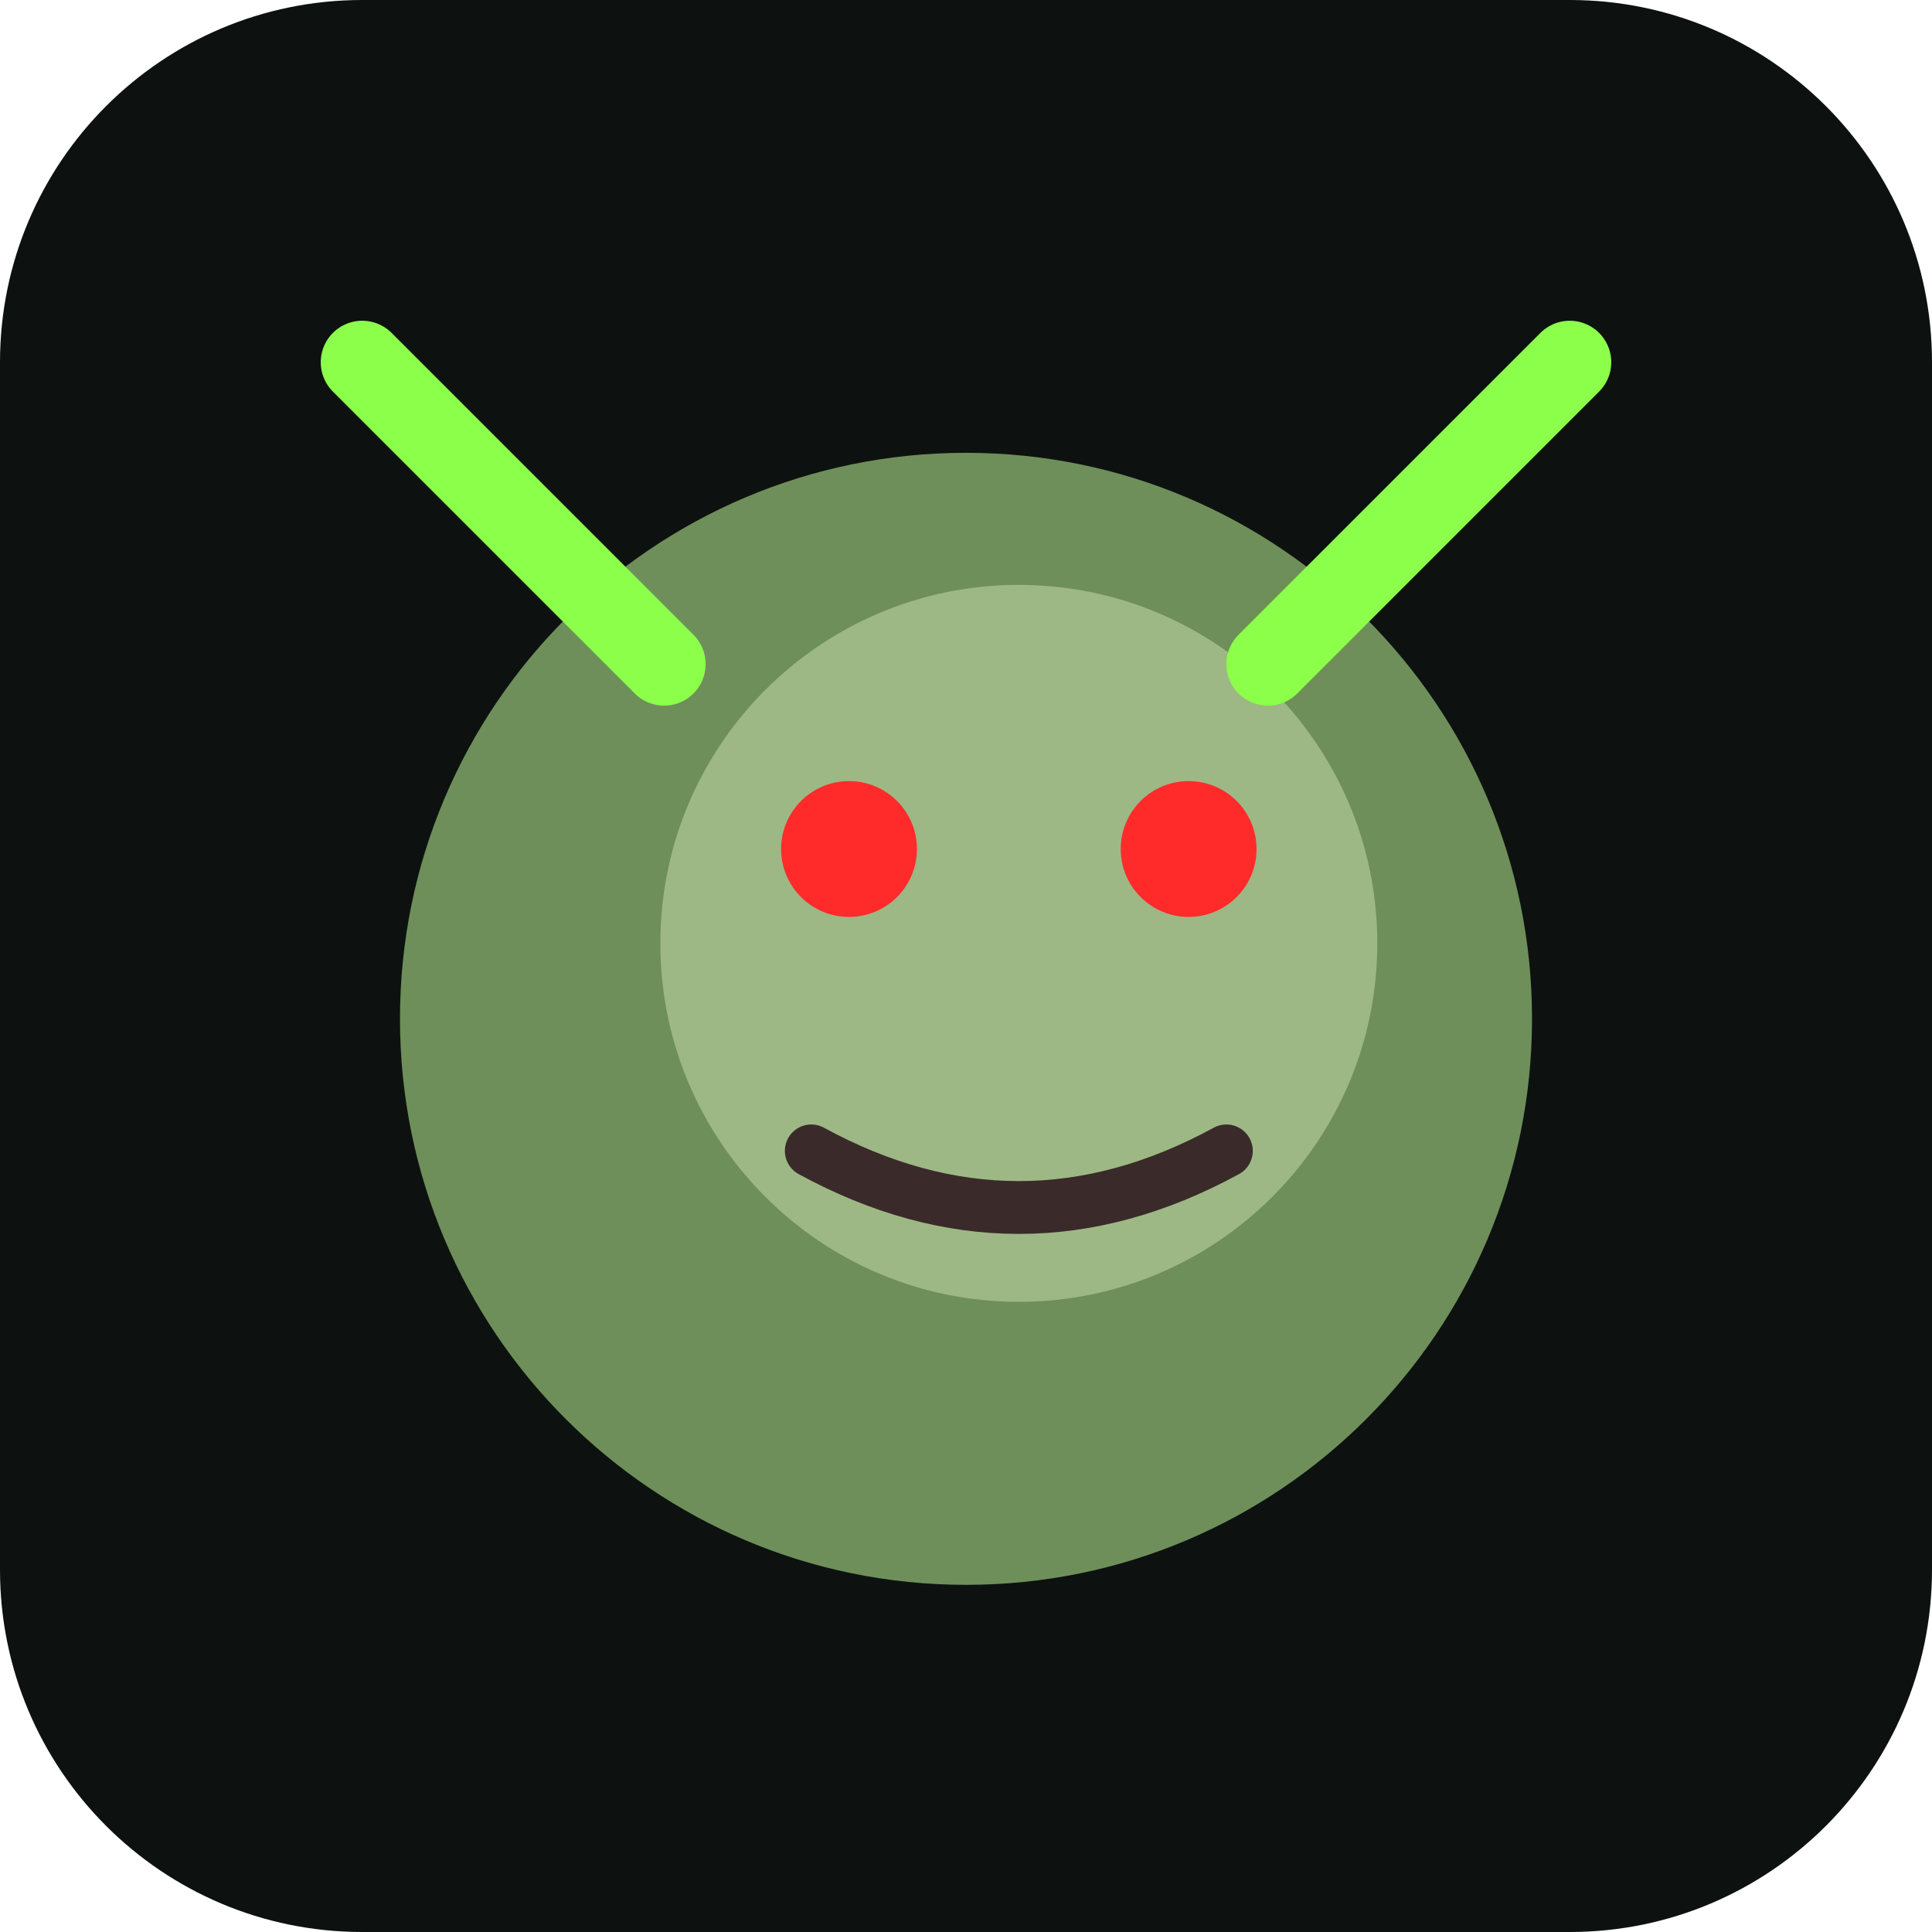
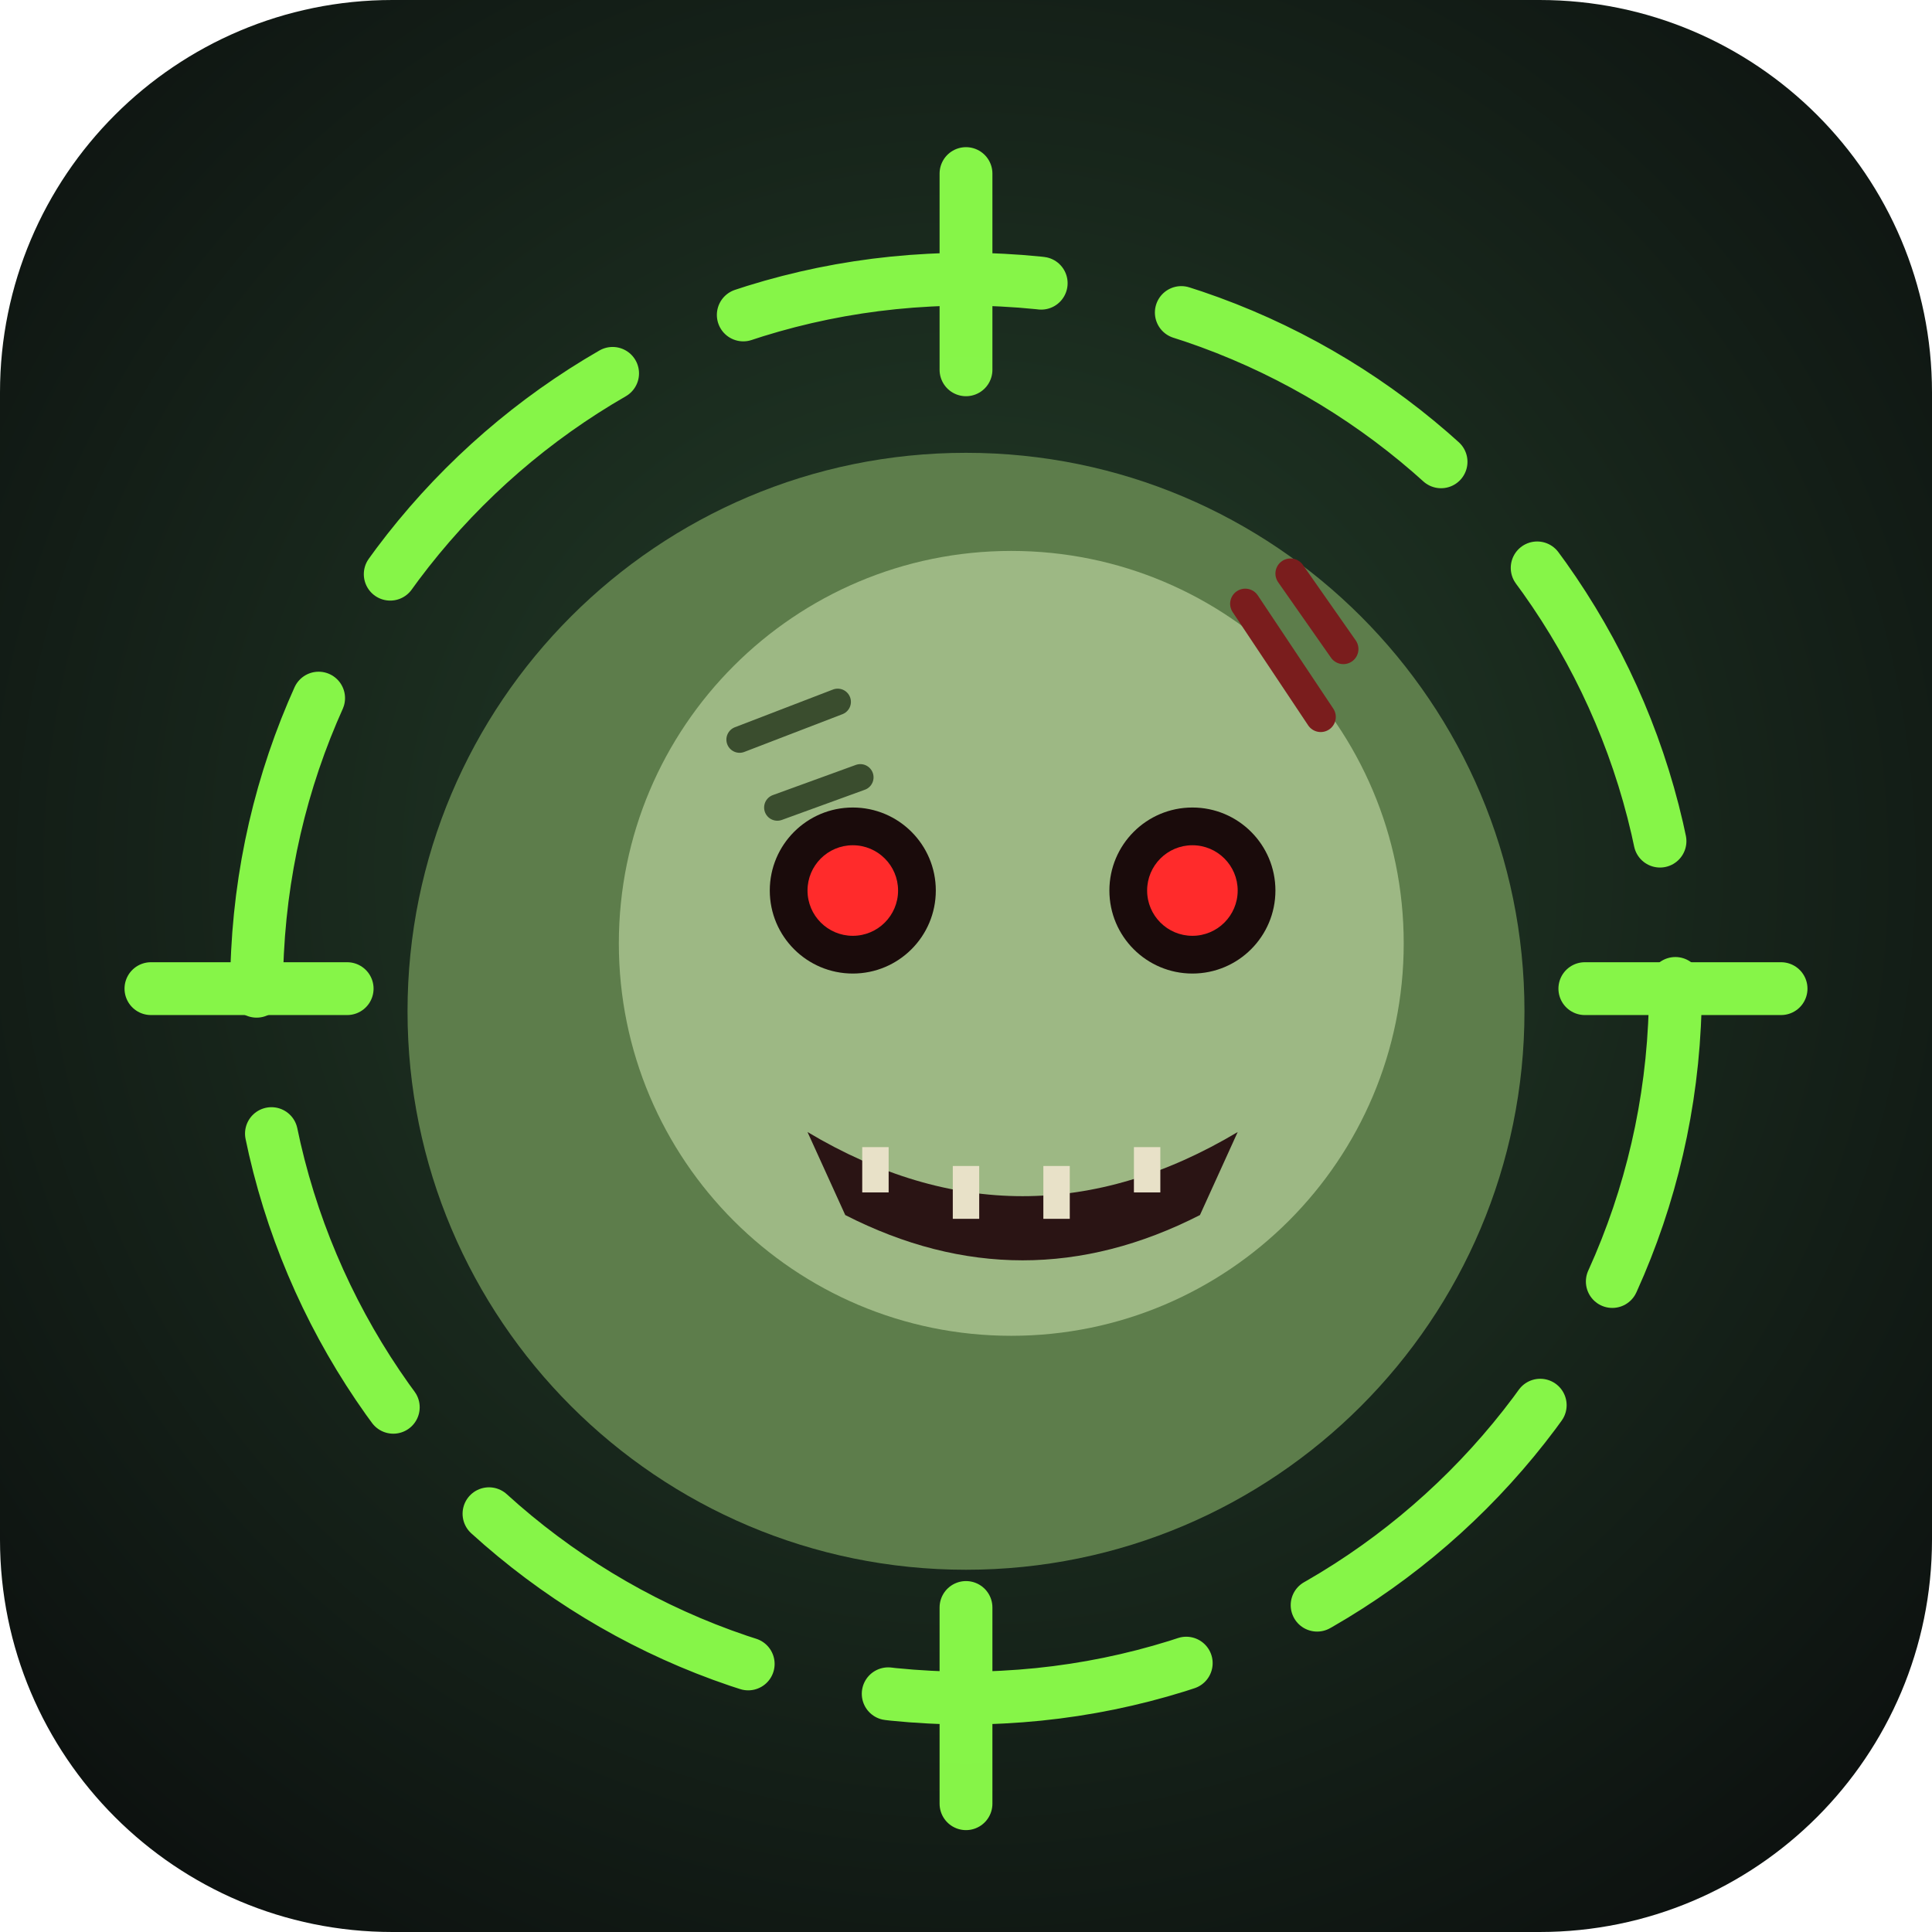
<svg xmlns="http://www.w3.org/2000/svg" viewBox="0 0 512 512">
-   <rect width="512" height="512" rx="96" fill="#0d1210" />
-   <circle cx="256" cy="270" r="150" fill="#6e8f5a" />
-   <circle cx="270" cy="250" r="95" fill="#9db884" />
-   <circle cx="225" cy="225" r="18" fill="#ff2b2b" />
-   <circle cx="315" cy="225" r="18" fill="#ff2b2b" />
-   <path d="M215 305 q55 30 110 0" stroke="#3a2a2a" stroke-width="14" fill="none" stroke-linecap="round" />
-   <path d="M96 96 L176 176 M416 96 L336 176" stroke="#8cff4a" stroke-width="22" stroke-linecap="round" />
+   <defs>
+     <radialGradient id="bg" cx="50%" cy="45%" r="65%">
+       <stop offset="0" stop-color="#25402a" />
+       <stop offset="1" stop-color="#0d1210" />
+     </radialGradient>
+   </defs>
+   <rect width="512" height="512" rx="104" fill="url(#bg)" />
+   <g id="zombie">
+     <circle cx="256" cy="268" r="148" fill="#5d7d4b" />
+     <circle cx="268" cy="250" r="104" fill="#9db884" />
+     <path d="M196 196 l26 -10 M206 214 l22 -8" stroke="#3a4d2e" stroke-width="7" stroke-linecap="round" />
+     <circle cx="226" cy="236" r="22" fill="#1a0b0b" />
+     <circle cx="316" cy="236" r="22" fill="#1a0b0b" />
+     <circle cx="226" cy="236" r="12" fill="#ff2b2b" />
+     <circle cx="316" cy="236" r="12" fill="#ff2b2b" />
+     <path d="M214 300 q57 34 114 0 l-10 22 q-47 24 -94 0z" fill="#2a1414" />
+     <path d="M232 304 v12 M256 309 v14 M280 309 v14 M304 304 v12" stroke="#e8e1c8" stroke-width="7" />
+     <path d="M330 160 l20 30 M342 152 l14 20" stroke="#7a1d1d" stroke-width="8" stroke-linecap="round" />
+   </g>
+   <g fill="none" stroke="#8cff4a" stroke-width="14" stroke-linecap="round" opacity="0.95">
+     <circle cx="256" cy="262" r="188" stroke-dasharray="80 38" />
+     <path d="M256 46 v52 M256 426 v52 M40 262 h52 M420 262 h52" />
+   </g>
</svg>
